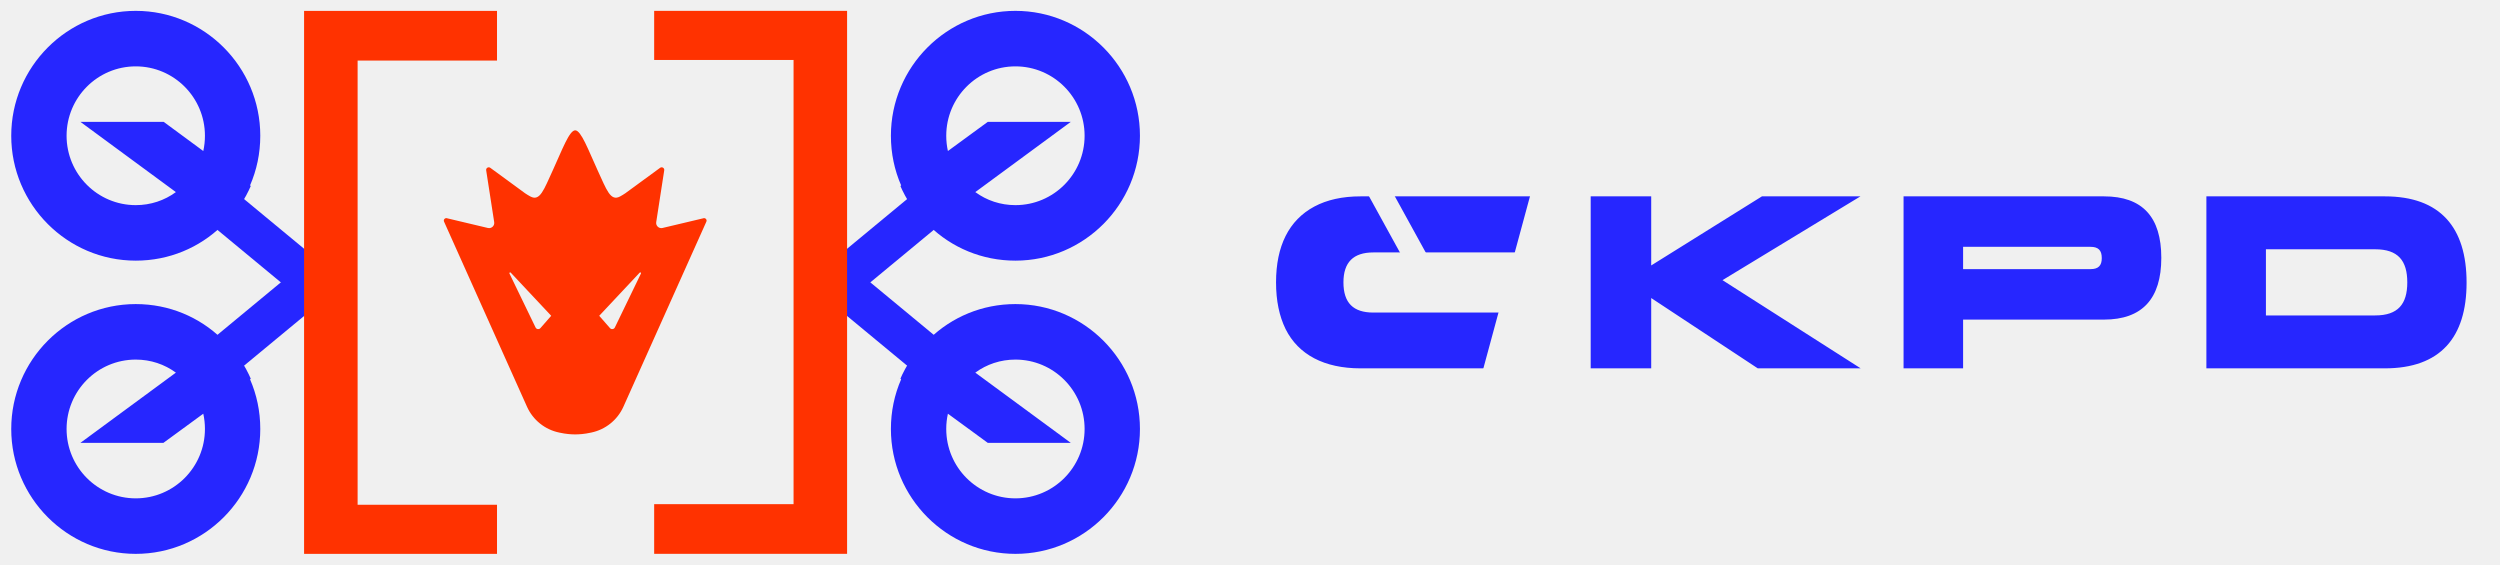
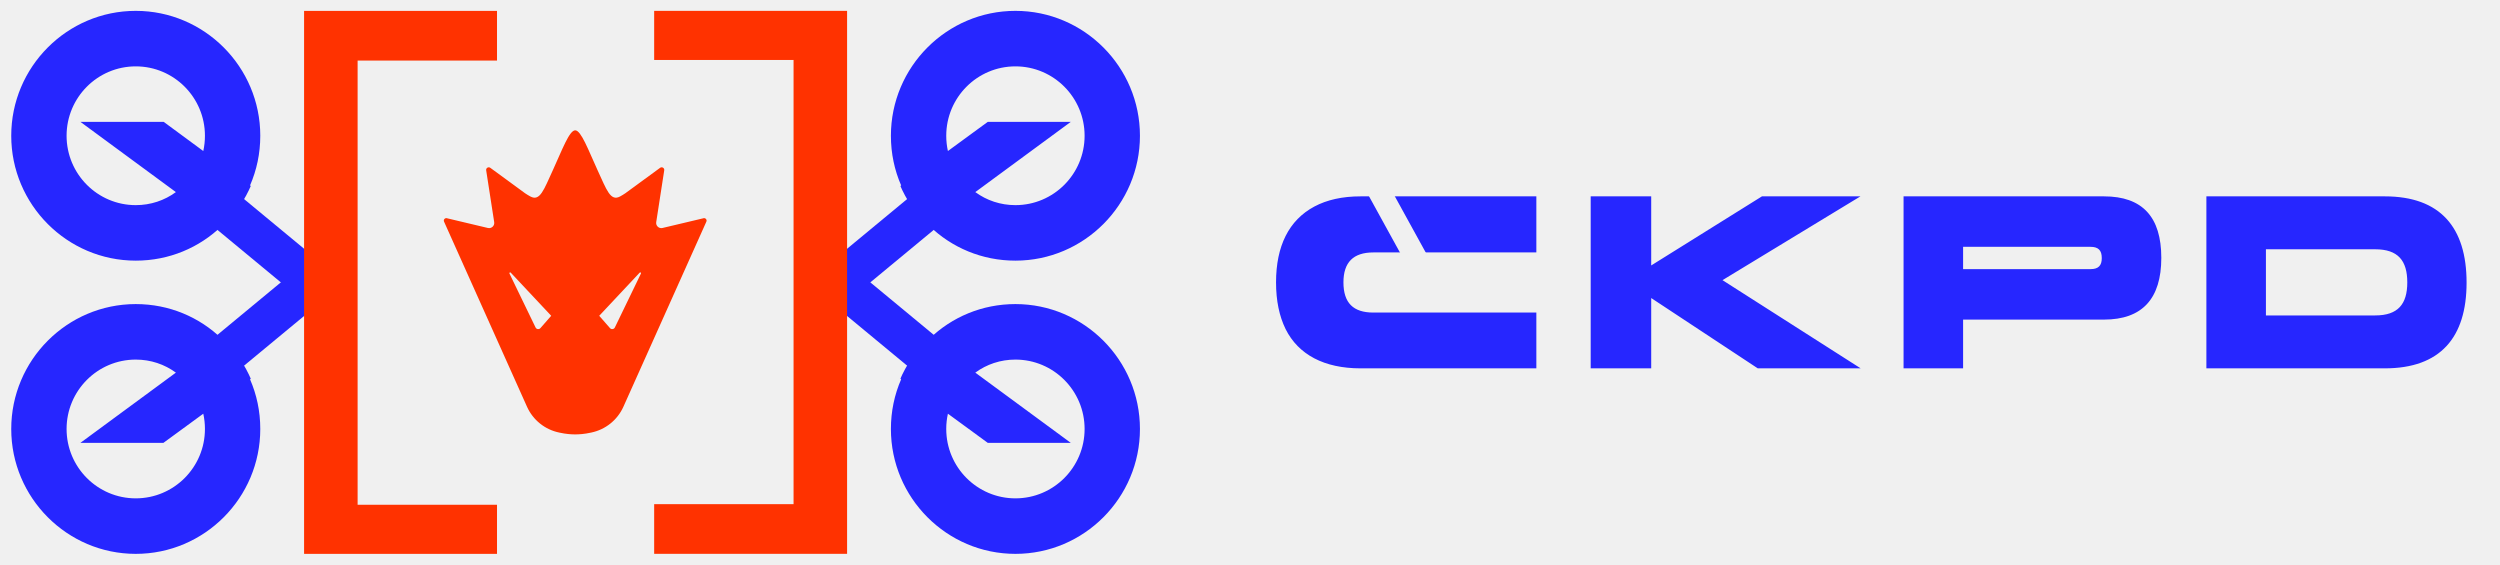
<svg xmlns="http://www.w3.org/2000/svg" viewBox="0 0 2302 520" width="2302" height="520">
  <g>
    <defs>
      <clipPath id="rot-ckpd-logo-maska-blue-red-TL">
        <circle cx="40.203" cy="40.324" r="40.524" />
      </clipPath>
      <clipPath id="rot-ckpd-logo-maska-blue-red-TR">
        <circle cx="165.281" cy="40.324" r="40.524" />
      </clipPath>
      <clipPath id="rot-ckpd-logo-maska-blue-red-BL">
        <circle cx="40.203" cy="129.934" r="40.524" />
      </clipPath>
      <clipPath id="rot-ckpd-logo-maska-blue-red-BR">
        <circle cx="165.281" cy="129.934" r="40.524" />
      </clipPath>
    </defs>
    <line x1="288" y1="260" x2="207.4" y2="193.3" stroke="#2626FF" stroke-width="37.5" />
    <line x1="288" y1="260" x2="207.4" y2="326.7" stroke="#2626FF" stroke-width="37.5" />
    <line x1="772" y1="260" x2="852.6" y2="193.3" stroke="#2626FF" stroke-width="37.5" />
    <line x1="772" y1="260" x2="852.6" y2="326.7" stroke="#2626FF" stroke-width="37.5" />
    <g transform="translate(10.35 10.00) scale(2.8519)">
      <path d="M165.281 89.609C154.47 89.609 144.732 93.821 137.496 100.811L129.544 94.986V75.272L137.496 69.447C144.732 76.437 154.47 80.649 165.281 80.649C187.437 80.649 205.484 62.547 205.484 40.324C205.484 18.101 187.437 0 165.281 0C143.124 0 125.077 18.101 125.077 40.324C125.077 46.059 126.239 51.436 128.383 56.364L125.881 58.246H79.692L77.101 56.364C79.245 51.436 80.407 46.059 80.407 40.324C80.407 18.101 62.36 0 40.203 0C18.047 0 0 18.101 0 40.324C0 62.547 18.047 80.649 40.203 80.649C51.014 80.649 60.752 76.437 67.988 69.447L75.94 75.272V94.986L67.988 100.811C60.752 93.821 51.014 89.609 40.203 89.609C18.047 89.609 0 107.711 0 129.934C0 152.157 18.047 170.258 40.203 170.258C62.36 170.258 80.407 152.157 80.407 129.934C80.407 124.199 79.245 118.822 77.101 113.894L79.603 112.012H125.881L128.383 113.894C126.239 118.822 125.077 124.199 125.077 129.934C125.077 152.157 143.124 170.258 165.281 170.258C187.437 170.258 205.484 152.157 205.484 129.934C205.484 107.711 187.437 89.609 165.281 89.609ZM165.281 17.922C177.61 17.922 187.616 27.958 187.616 40.324C187.616 52.69 177.61 62.727 165.281 62.727C160.456 62.727 155.989 61.203 152.326 58.515L183.149 35.844H156.346L143.481 45.253C143.124 43.64 142.945 42.027 142.945 40.324C142.945 27.958 152.951 17.922 165.281 17.922ZM62.002 45.253L49.227 35.844H22.335L53.158 58.515C49.495 61.203 45.028 62.727 40.203 62.727C27.874 62.727 17.868 52.69 17.868 40.324C17.868 27.958 27.874 17.922 40.203 17.922C52.532 17.922 62.539 27.958 62.539 40.324C62.539 42.027 62.36 43.64 62.002 45.253ZM40.203 152.336C27.874 152.336 17.868 142.3 17.868 129.934C17.868 117.568 27.874 107.531 40.203 107.531C45.028 107.531 49.495 109.055 53.158 111.743L22.335 134.414H49.137L62.002 125.005C62.36 126.618 62.539 128.231 62.539 129.934C62.539 142.3 52.532 152.336 40.203 152.336ZM111.676 94.09H93.808V76.168H111.676V94.09ZM165.281 152.336C152.951 152.336 142.945 142.3 142.945 129.934C142.945 128.231 143.124 126.618 143.481 125.005L156.346 134.414H183.149L152.326 111.743C155.989 109.055 160.456 107.531 165.281 107.531C177.61 107.531 187.616 117.568 187.616 129.934C187.616 142.3 177.61 152.336 165.281 152.336Z" fill="#2626FF" clip-path="url(#rot-ckpd-logo-maska-blue-red-TL)" />
    </g>
    <g transform="translate(463.64 10.00) scale(2.8519)">
      <path d="M165.281 89.609C154.47 89.609 144.732 93.821 137.496 100.811L129.544 94.986V75.272L137.496 69.447C144.732 76.437 154.47 80.649 165.281 80.649C187.437 80.649 205.484 62.547 205.484 40.324C205.484 18.101 187.437 0 165.281 0C143.124 0 125.077 18.101 125.077 40.324C125.077 46.059 126.239 51.436 128.383 56.364L125.881 58.246H79.692L77.101 56.364C79.245 51.436 80.407 46.059 80.407 40.324C80.407 18.101 62.36 0 40.203 0C18.047 0 0 18.101 0 40.324C0 62.547 18.047 80.649 40.203 80.649C51.014 80.649 60.752 76.437 67.988 69.447L75.94 75.272V94.986L67.988 100.811C60.752 93.821 51.014 89.609 40.203 89.609C18.047 89.609 0 107.711 0 129.934C0 152.157 18.047 170.258 40.203 170.258C62.36 170.258 80.407 152.157 80.407 129.934C80.407 124.199 79.245 118.822 77.101 113.894L79.603 112.012H125.881L128.383 113.894C126.239 118.822 125.077 124.199 125.077 129.934C125.077 152.157 143.124 170.258 165.281 170.258C187.437 170.258 205.484 152.157 205.484 129.934C205.484 107.711 187.437 89.609 165.281 89.609ZM165.281 17.922C177.61 17.922 187.616 27.958 187.616 40.324C187.616 52.69 177.61 62.727 165.281 62.727C160.456 62.727 155.989 61.203 152.326 58.515L183.149 35.844H156.346L143.481 45.253C143.124 43.64 142.945 42.027 142.945 40.324C142.945 27.958 152.951 17.922 165.281 17.922ZM62.002 45.253L49.227 35.844H22.335L53.158 58.515C49.495 61.203 45.028 62.727 40.203 62.727C27.874 62.727 17.868 52.69 17.868 40.324C17.868 27.958 27.874 17.922 40.203 17.922C52.532 17.922 62.539 27.958 62.539 40.324C62.539 42.027 62.36 43.64 62.002 45.253ZM40.203 152.336C27.874 152.336 17.868 142.3 17.868 129.934C17.868 117.568 27.874 107.531 40.203 107.531C45.028 107.531 49.495 109.055 53.158 111.743L22.335 134.414H49.137L62.002 125.005C62.36 126.618 62.539 128.231 62.539 129.934C62.539 142.3 52.532 152.336 40.203 152.336ZM111.676 94.09H93.808V76.168H111.676V94.09ZM165.281 152.336C152.951 152.336 142.945 142.3 142.945 129.934C142.945 128.231 143.124 126.618 143.481 125.005L156.346 134.414H183.149L152.326 111.743C155.989 109.055 160.456 107.531 165.281 107.531C177.61 107.531 187.616 117.568 187.616 129.934C187.616 142.3 177.61 152.336 165.281 152.336Z" fill="#2626FF" clip-path="url(#rot-ckpd-logo-maska-blue-red-TR)" />
    </g>
    <g transform="translate(10.35 24.44) scale(2.8519)">
      <path d="M165.281 89.609C154.47 89.609 144.732 93.821 137.496 100.811L129.544 94.986V75.272L137.496 69.447C144.732 76.437 154.47 80.649 165.281 80.649C187.437 80.649 205.484 62.547 205.484 40.324C205.484 18.101 187.437 0 165.281 0C143.124 0 125.077 18.101 125.077 40.324C125.077 46.059 126.239 51.436 128.383 56.364L125.881 58.246H79.692L77.101 56.364C79.245 51.436 80.407 46.059 80.407 40.324C80.407 18.101 62.36 0 40.203 0C18.047 0 0 18.101 0 40.324C0 62.547 18.047 80.649 40.203 80.649C51.014 80.649 60.752 76.437 67.988 69.447L75.94 75.272V94.986L67.988 100.811C60.752 93.821 51.014 89.609 40.203 89.609C18.047 89.609 0 107.711 0 129.934C0 152.157 18.047 170.258 40.203 170.258C62.36 170.258 80.407 152.157 80.407 129.934C80.407 124.199 79.245 118.822 77.101 113.894L79.603 112.012H125.881L128.383 113.894C126.239 118.822 125.077 124.199 125.077 129.934C125.077 152.157 143.124 170.258 165.281 170.258C187.437 170.258 205.484 152.157 205.484 129.934C205.484 107.711 187.437 89.609 165.281 89.609ZM165.281 17.922C177.61 17.922 187.616 27.958 187.616 40.324C187.616 52.69 177.61 62.727 165.281 62.727C160.456 62.727 155.989 61.203 152.326 58.515L183.149 35.844H156.346L143.481 45.253C143.124 43.64 142.945 42.027 142.945 40.324C142.945 27.958 152.951 17.922 165.281 17.922ZM62.002 45.253L49.227 35.844H22.335L53.158 58.515C49.495 61.203 45.028 62.727 40.203 62.727C27.874 62.727 17.868 52.69 17.868 40.324C17.868 27.958 27.874 17.922 40.203 17.922C52.532 17.922 62.539 27.958 62.539 40.324C62.539 42.027 62.36 43.64 62.002 45.253ZM40.203 152.336C27.874 152.336 17.868 142.3 17.868 129.934C17.868 117.568 27.874 107.531 40.203 107.531C45.028 107.531 49.495 109.055 53.158 111.743L22.335 134.414H49.137L62.002 125.005C62.36 126.618 62.539 128.231 62.539 129.934C62.539 142.3 52.532 152.336 40.203 152.336ZM111.676 94.09H93.808V76.168H111.676V94.09ZM165.281 152.336C152.951 152.336 142.945 142.3 142.945 129.934C142.945 128.231 143.124 126.618 143.481 125.005L156.346 134.414H183.149L152.326 111.743C155.989 109.055 160.456 107.531 165.281 107.531C177.61 107.531 187.616 117.568 187.616 129.934C187.616 142.3 177.61 152.336 165.281 152.336Z" fill="#2626FF" clip-path="url(#rot-ckpd-logo-maska-blue-red-BL)" />
    </g>
    <g transform="translate(463.64 24.44) scale(2.8519)">
      <path d="M165.281 89.609C154.47 89.609 144.732 93.821 137.496 100.811L129.544 94.986V75.272L137.496 69.447C144.732 76.437 154.47 80.649 165.281 80.649C187.437 80.649 205.484 62.547 205.484 40.324C205.484 18.101 187.437 0 165.281 0C143.124 0 125.077 18.101 125.077 40.324C125.077 46.059 126.239 51.436 128.383 56.364L125.881 58.246H79.692L77.101 56.364C79.245 51.436 80.407 46.059 80.407 40.324C80.407 18.101 62.36 0 40.203 0C18.047 0 0 18.101 0 40.324C0 62.547 18.047 80.649 40.203 80.649C51.014 80.649 60.752 76.437 67.988 69.447L75.94 75.272V94.986L67.988 100.811C60.752 93.821 51.014 89.609 40.203 89.609C18.047 89.609 0 107.711 0 129.934C0 152.157 18.047 170.258 40.203 170.258C62.36 170.258 80.407 152.157 80.407 129.934C80.407 124.199 79.245 118.822 77.101 113.894L79.603 112.012H125.881L128.383 113.894C126.239 118.822 125.077 124.199 125.077 129.934C125.077 152.157 143.124 170.258 165.281 170.258C187.437 170.258 205.484 152.157 205.484 129.934C205.484 107.711 187.437 89.609 165.281 89.609ZM165.281 17.922C177.61 17.922 187.616 27.958 187.616 40.324C187.616 52.69 177.61 62.727 165.281 62.727C160.456 62.727 155.989 61.203 152.326 58.515L183.149 35.844H156.346L143.481 45.253C143.124 43.64 142.945 42.027 142.945 40.324C142.945 27.958 152.951 17.922 165.281 17.922ZM62.002 45.253L49.227 35.844H22.335L53.158 58.515C49.495 61.203 45.028 62.727 40.203 62.727C27.874 62.727 17.868 52.69 17.868 40.324C17.868 27.958 27.874 17.922 40.203 17.922C52.532 17.922 62.539 27.958 62.539 40.324C62.539 42.027 62.36 43.64 62.002 45.253ZM40.203 152.336C27.874 152.336 17.868 142.3 17.868 129.934C17.868 117.568 27.874 107.531 40.203 107.531C45.028 107.531 49.495 109.055 53.158 111.743L22.335 134.414H49.137L62.002 125.005C62.36 126.618 62.539 128.231 62.539 129.934C62.539 142.3 52.532 152.336 40.203 152.336ZM111.676 94.09H93.808V76.168H111.676V94.09ZM165.281 152.336C152.951 152.336 142.945 142.3 142.945 129.934C142.945 128.231 143.124 126.618 143.481 125.005L156.346 134.414H183.149L152.326 111.743C155.989 109.055 160.456 107.531 165.281 107.531C177.61 107.531 187.616 117.568 187.616 129.934C187.616 142.3 177.61 152.336 165.281 152.336Z" fill="#2626FF" clip-path="url(#rot-ckpd-logo-maska-blue-red-BR)" />
    </g>
    <g transform="translate(280 10) scale(4.7746)">
      <path d="M0 104.72V0.007H37.206V9.585H10.323V95.25H37.206V104.72H0Z" fill="#FF3200" />
    </g>
    <g transform="translate(228.12 10) scale(4.7746)">
      <path d="M115.586 0V104.713H78.38V95.135H105.263V9.47H78.38V0H115.586Z" fill="#FF3200" />
    </g>
    <g transform="translate(408.66 120.00) scale(1.2022)">
      <path d="M198.641 67.41L198.647 67.404L167.471 74.806C164.749 75.427 162.26 73.106 162.686 70.347L168.813 30.741C169.193 28.945 167.157 27.63 165.675 28.712L143.044 45.268L143.032 45.277L143.013 45.292L142.985 45.314L138.967 48.248L138.958 48.254C137.728 49.08 136.329 49.953 134.925 50.696C127.616 54.552 124.755 45.749 117.636 30.253C110.787 15.338 105.178 0 100.642 0C96.105 0 90.496 15.338 83.644 30.253C76.526 45.749 73.664 54.552 66.358 50.696C64.932 49.941 63.512 49.056 62.269 48.22L58.267 45.292L58.248 45.277L58.236 45.268L35.605 28.712C34.123 27.63 32.088 28.945 32.464 30.741L38.594 70.347C39.02 73.106 36.531 75.427 33.809 74.806L2.608 67.392C1.145 66.786 -0.561 68.296 0.178 69.94L63.72 211.7C68.285 221.885 77.47 229.253 88.399 231.496C88.442 231.506 88.489 231.515 88.532 231.524C93.56 232.643 97.649 232.904 100.639 232.904C103.628 232.904 107.686 232.646 112.686 231.54L112.748 231.527C123.735 229.312 132.977 221.929 137.56 211.703L201.102 69.943C201.847 68.284 200.11 66.767 198.641 67.41ZM74.002 151.486C72.927 152.729 70.926 152.44 70.246 150.945L50.278 109.686C49.983 109.071 50.781 108.508 51.223 108.971L82.255 142.055L74.002 151.486ZM151.002 109.686L131.034 150.945C130.354 152.44 128.353 152.729 127.278 151.486L119.025 142.055L150.058 108.971C150.499 108.508 151.297 109.071 151.002 109.686Z" fill="#FF3200" />
    </g>
  </g>
  <g transform="translate(1168.02 339.18) scale(1.128)">
    <defs>
      <mask id="slash-r1-c-otevrene">
        <rect x="-22" y="-162.4" width="1051.224" height="184.4" fill="white" />
        <polygon points="74.374,-154.44 95.434,-154.44 135.588,-81.432 114.528,-81.432" fill="black" />
-         <polygon points="218.872,-160.4 220.497,-160.4 220.497,20 169.998,20" fill="black" />
      </mask>
    </defs>
    <path d="M218.66 0L218.66-45.54L85.62-45.54C69.25-45.54 61.19-53.36 61.19-70.20C61.19-86.56 69.25-94.63 85.62-94.63L218.66-94.63L218.66-140.40L75.18-140.40C60.24-140.40 47.67-137.55 37.47-132.10C16.60-120.95 6.17-99.85 6.17-70.20C6.17-55.26 8.78-42.69 13.99-32.02C24.43-11.15 45.54 0 75.18 0 M399.42 0L483.42 0L370.62-72L483.22-140.40L402.82-140.40L312.42-84L312.42-140.40L263.02-140.40L263.02 0L312.42 0L312.42-57.40 M567.02-81L567.02-99.20L671.02-99.20C677.42-99.20 680.22-96.40 680.22-90C680.22-83.80 677.42-81 671.02-81M518.42 0L567.02 0L567.02-39.80L682.02-39.80C713.22-39.80 728.82-56.80 728.82-90.20C728.82-123.60 713.42-140.40 682.02-140.40L518.42-140.40 M814.22-43.20L814.22-97.20L903.42-97.20C922.02-97.20 929.62-88 929.62-70.20C929.62-52.40 922.02-43.20 903.42-43.20M765.62 0L911.22 0C956.62 0 978.02-25.20 978.02-70C978.02-115 956.62-140.40 911.22-140.40L765.62-140.40" fill="#2626FF" mask="url(#slash-r1-c-otevrene)" />
  </g>
</svg>
